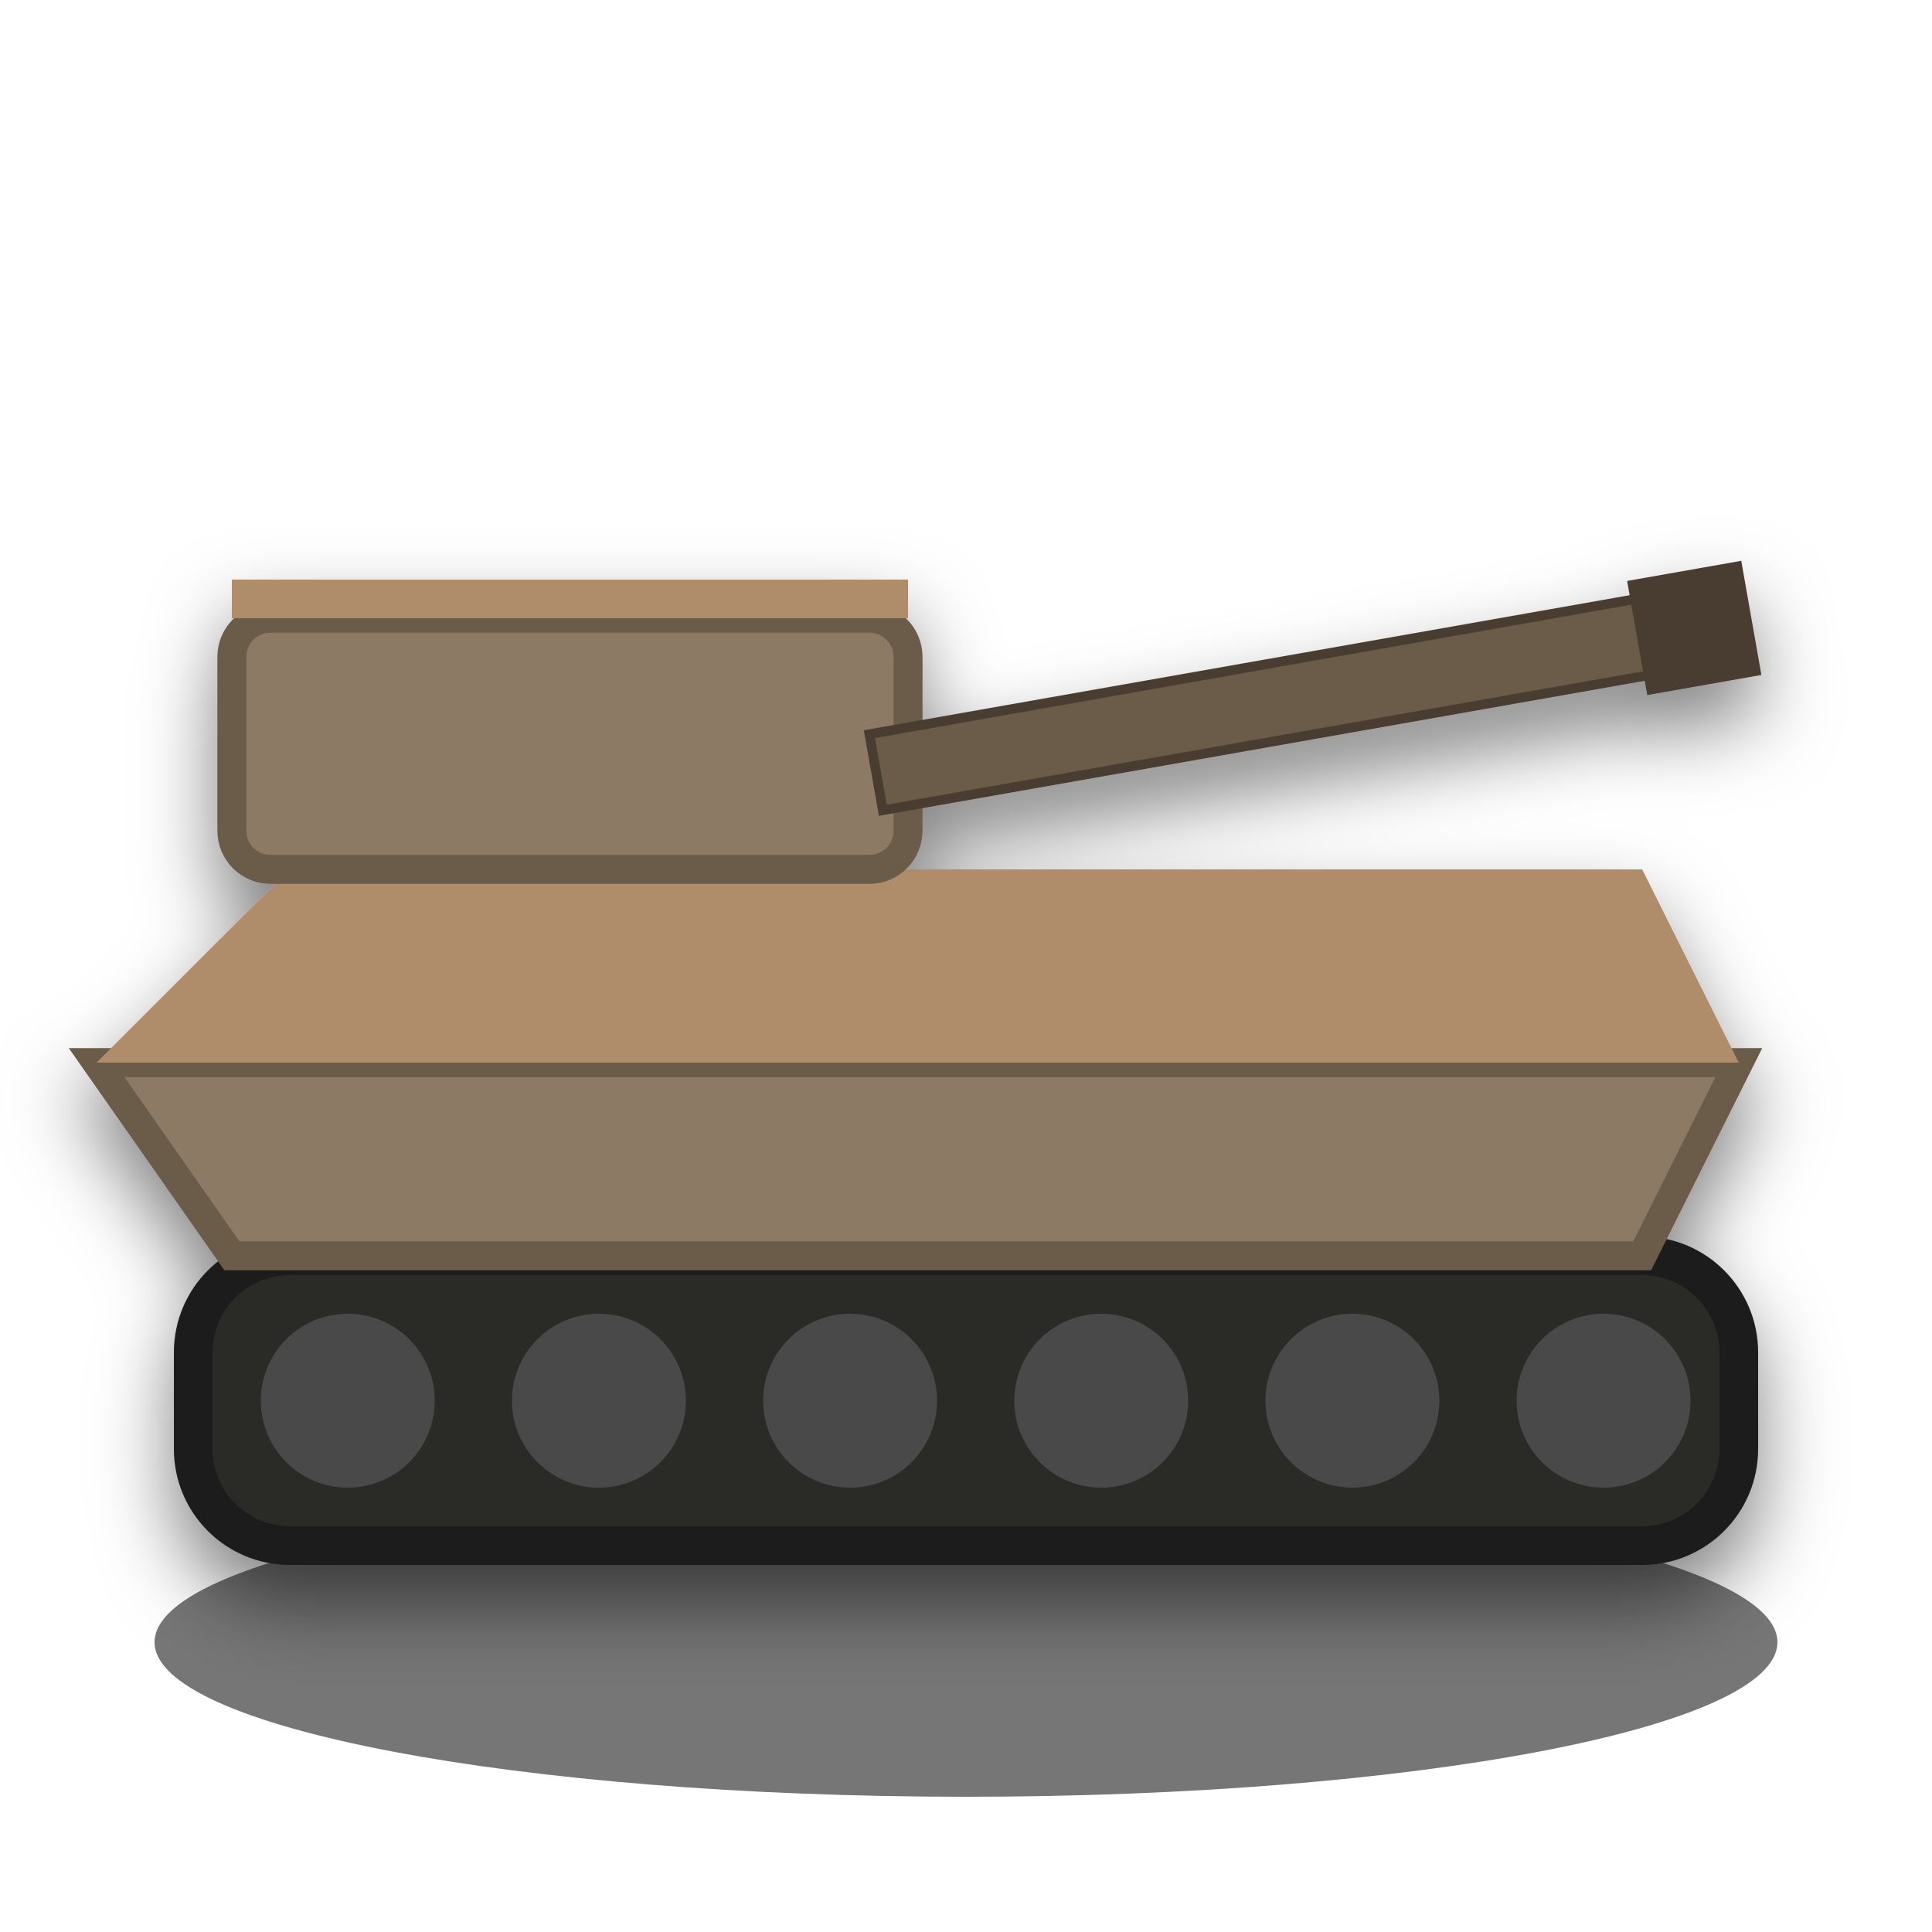
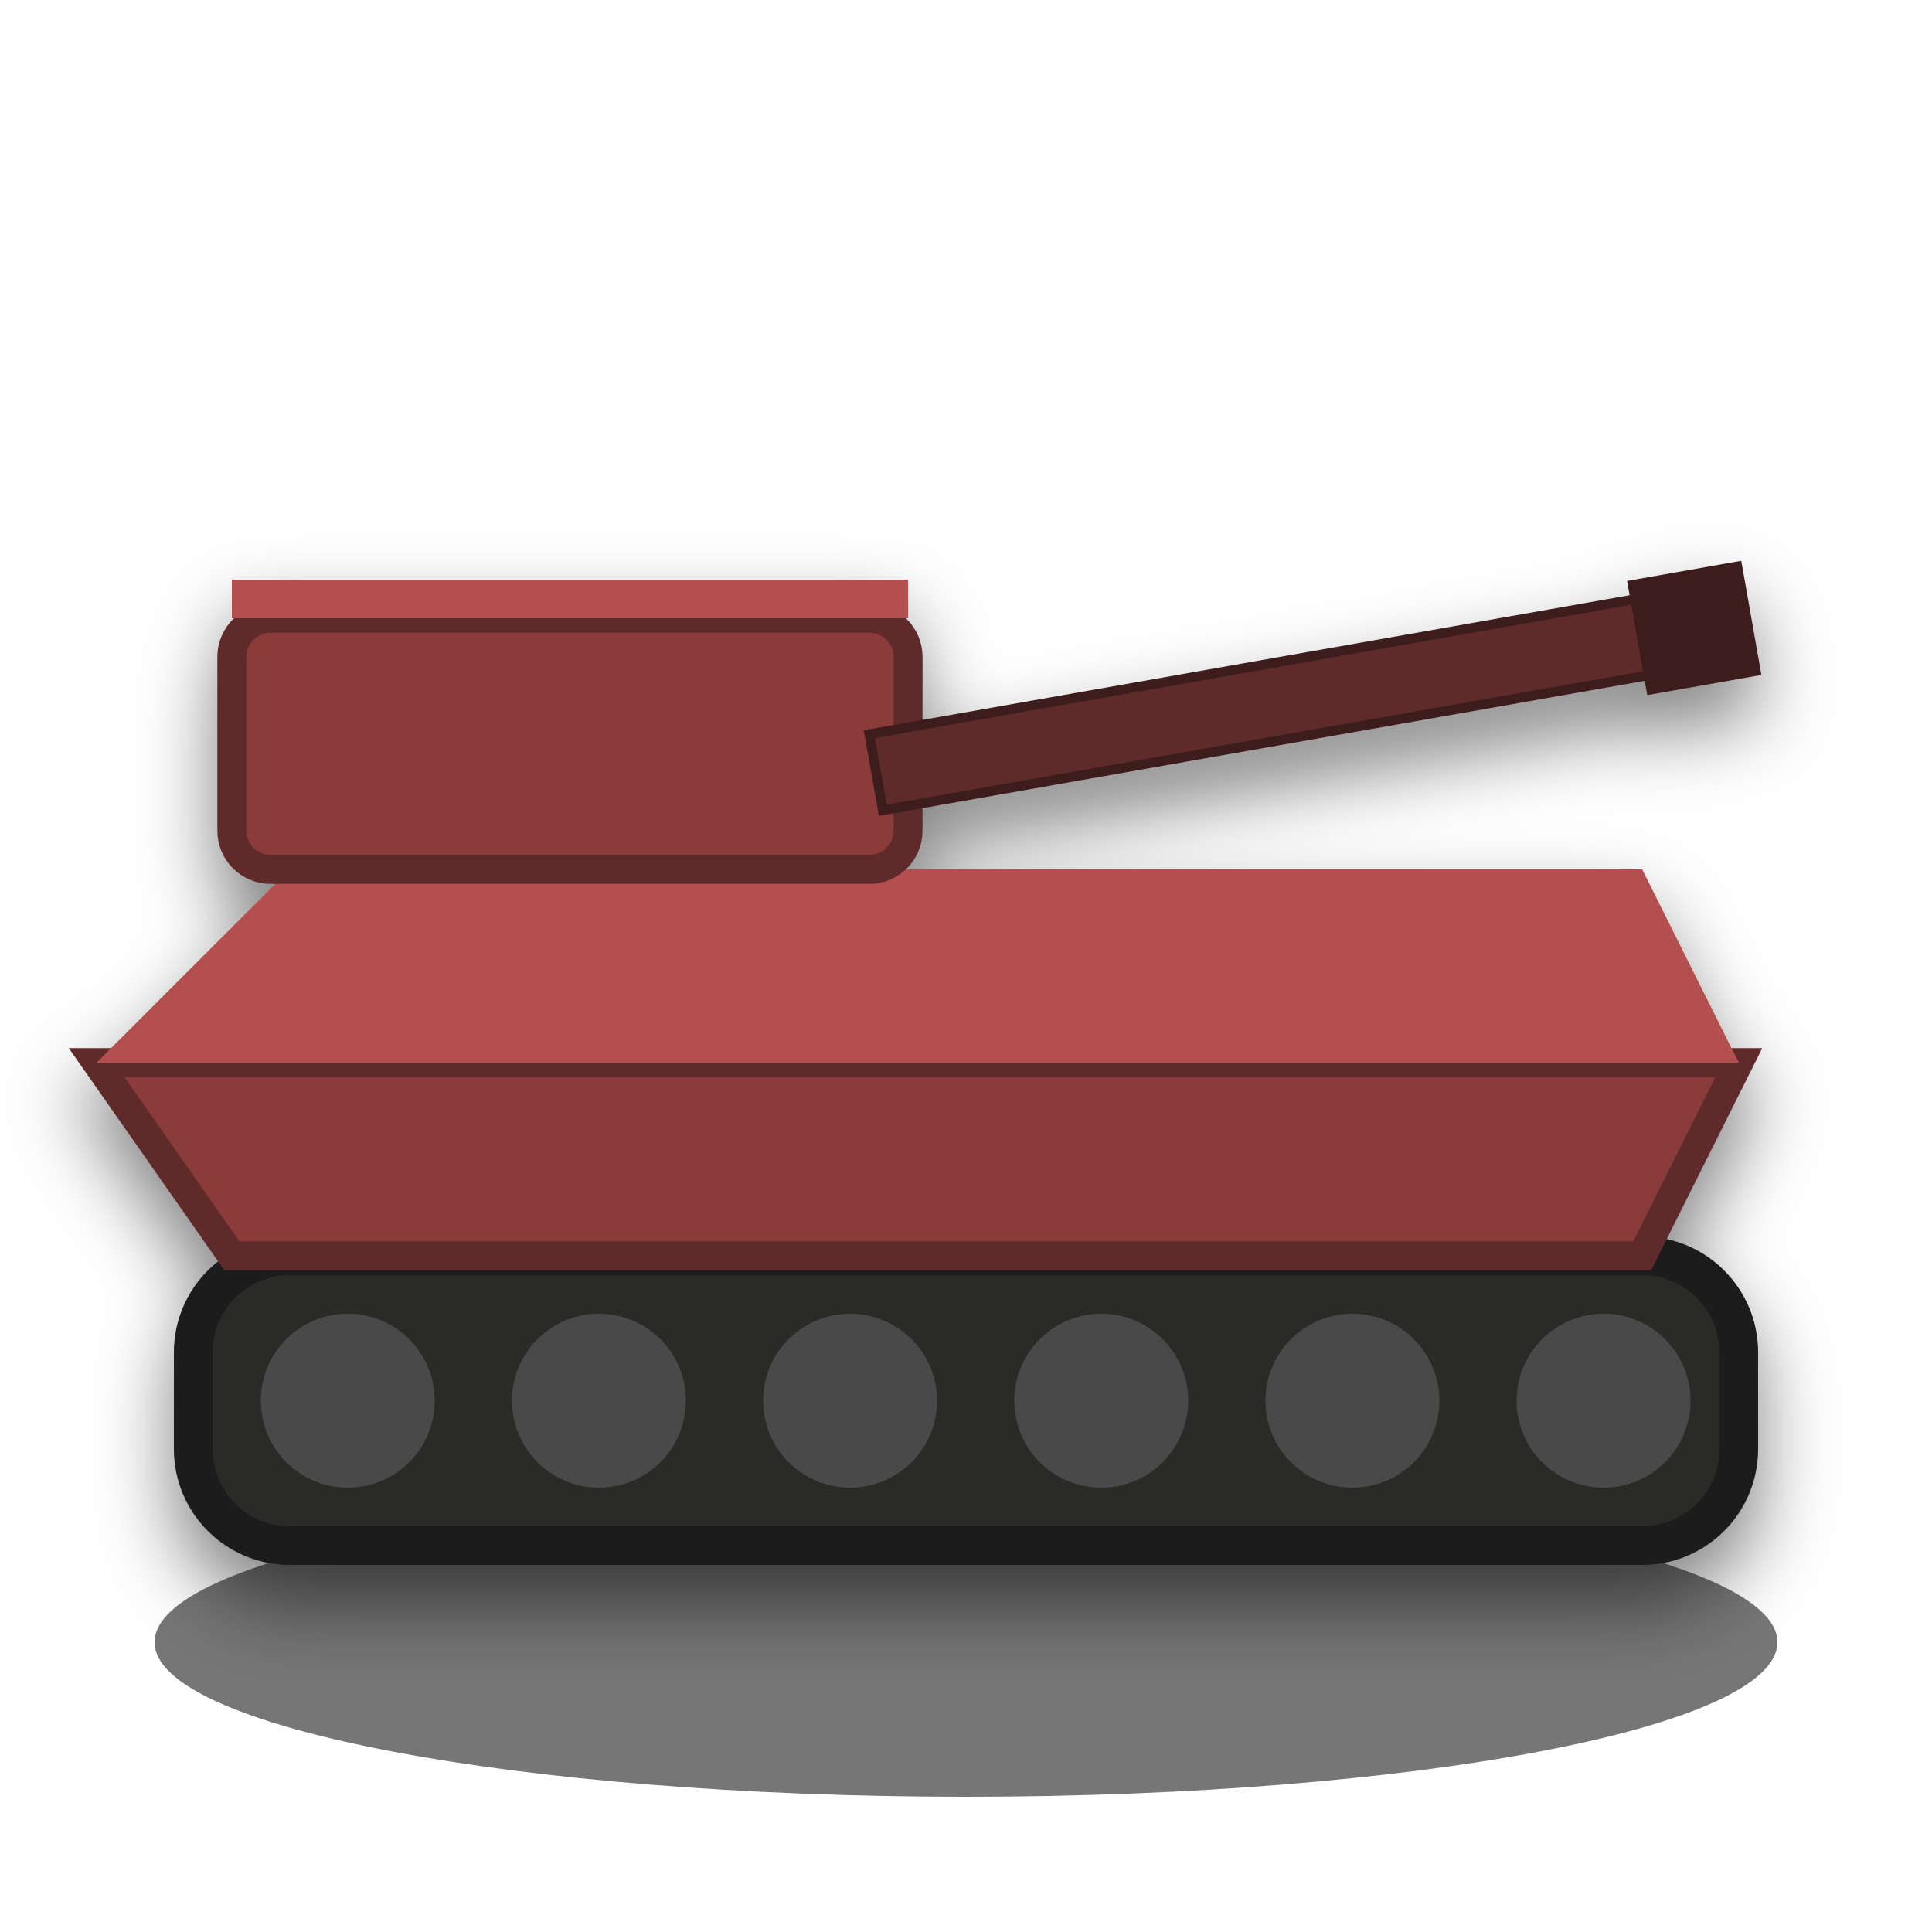
<svg xmlns="http://www.w3.org/2000/svg" viewBox="0 0 100 100">
  <defs>
    <filter id="shadow" x="-20%" y="-20%" width="140%" height="140%">
      <feDropShadow dx="0" dy="2" stdDeviation="2" flood-color="rgba(0,0,0,0.5)" />
    </filter>
  </defs>
  <ellipse cx="50" cy="85" rx="42" ry="8" fill="#1a1a1a" opacity="0.6" />
  <g filter="url(#shadow)">
    <rect x="10" y="65" width="80" height="15" rx="5" fill="#2c2a26" stroke="#1a1a1a" stroke-width="2" />
    <circle cx="18" cy="72.5" r="4.5" fill="#4a4a4a" />
    <circle cx="31" cy="72.5" r="4.5" fill="#4a4a4a" />
    <circle cx="44" cy="72.5" r="4.5" fill="#4a4a4a" />
    <circle cx="57" cy="72.5" r="4.5" fill="#4a4a4a" />
    <circle cx="70" cy="72.5" r="4.5" fill="#4a4a4a" />
    <circle cx="83" cy="72.5" r="4.5" fill="#4a4a4a" />
-     <path d="M 5 55 L 90 55 L 85 65 L 12 65 Z" fill="#8c7a65" stroke="#6b5c4a" stroke-width="1.5" />
-     <path d="M 15 45 L 85 45 L 90 55 L 5 55 Z" fill="#b08d6a" />
-     <rect x="12" y="32" width="35" height="13" fill="#8c7a65" stroke="#6b5c4a" stroke-width="1.5" rx="2" />
-     <rect x="12" y="30" width="35" height="2" fill="#b08d6a" />
+     <path d="M 5 55 L 90 55 L 85 65 L 12 65 Z" fill="#8c3a3a" stroke="#5e2b2b" stroke-width="1.5" />
+     <path d="M 15 45 L 85 45 L 90 55 L 5 55 Z" fill="#b35050" />
+     <rect x="12" y="32" width="35" height="13" fill="#8c3a3a" stroke="#5e2b2b" stroke-width="1.5" rx="2" />
+     <rect x="12" y="30" width="35" height="2" fill="#b35050" />
    <g transform="translate(45, 38) rotate(-10)">
-       <rect x="0" y="0" width="45" height="4" fill="#6b5c4a" stroke="#4a3e30" stroke-width="0.5" />
-       <rect x="40" y="-1" width="6" height="6" fill="#4a3e30" />
+       <rect x="0" y="0" width="45" height="4" fill="#5e2b2b" stroke="#3d1d1d" stroke-width="0.5" />
+       <rect x="40" y="-1" width="6" height="6" fill="#3d1d1d" />
    </g>
  </g>
</svg>
